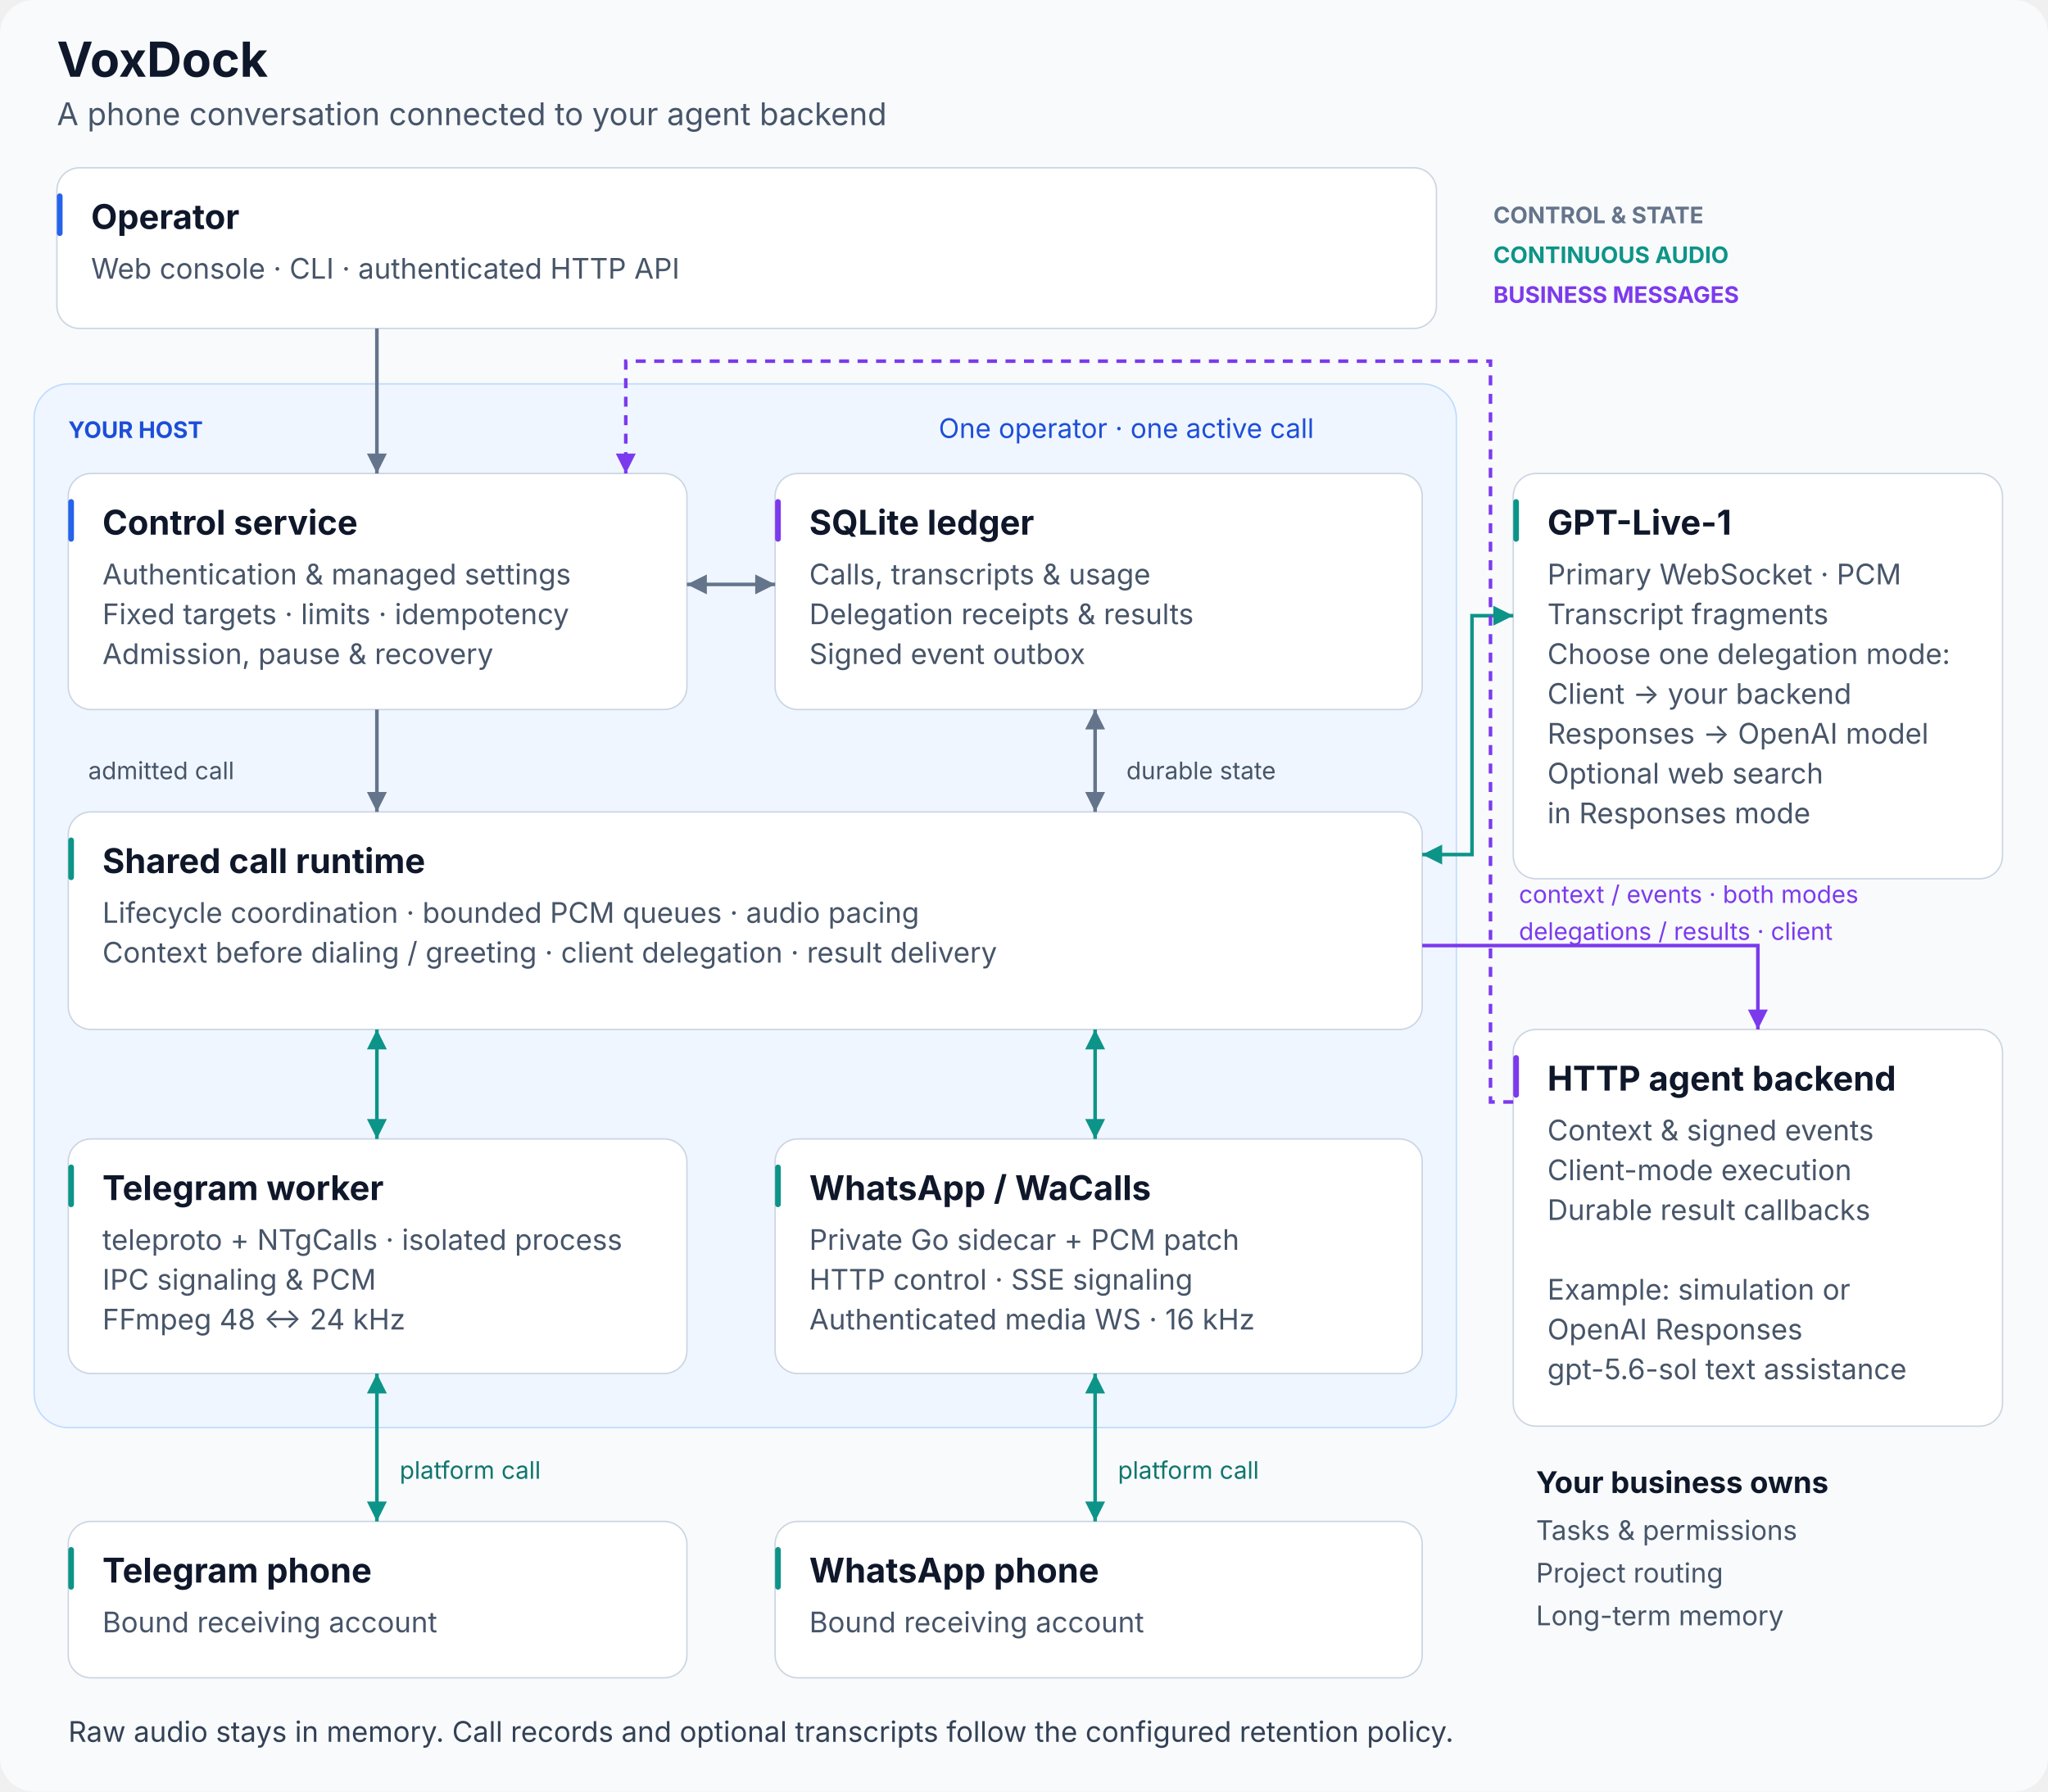
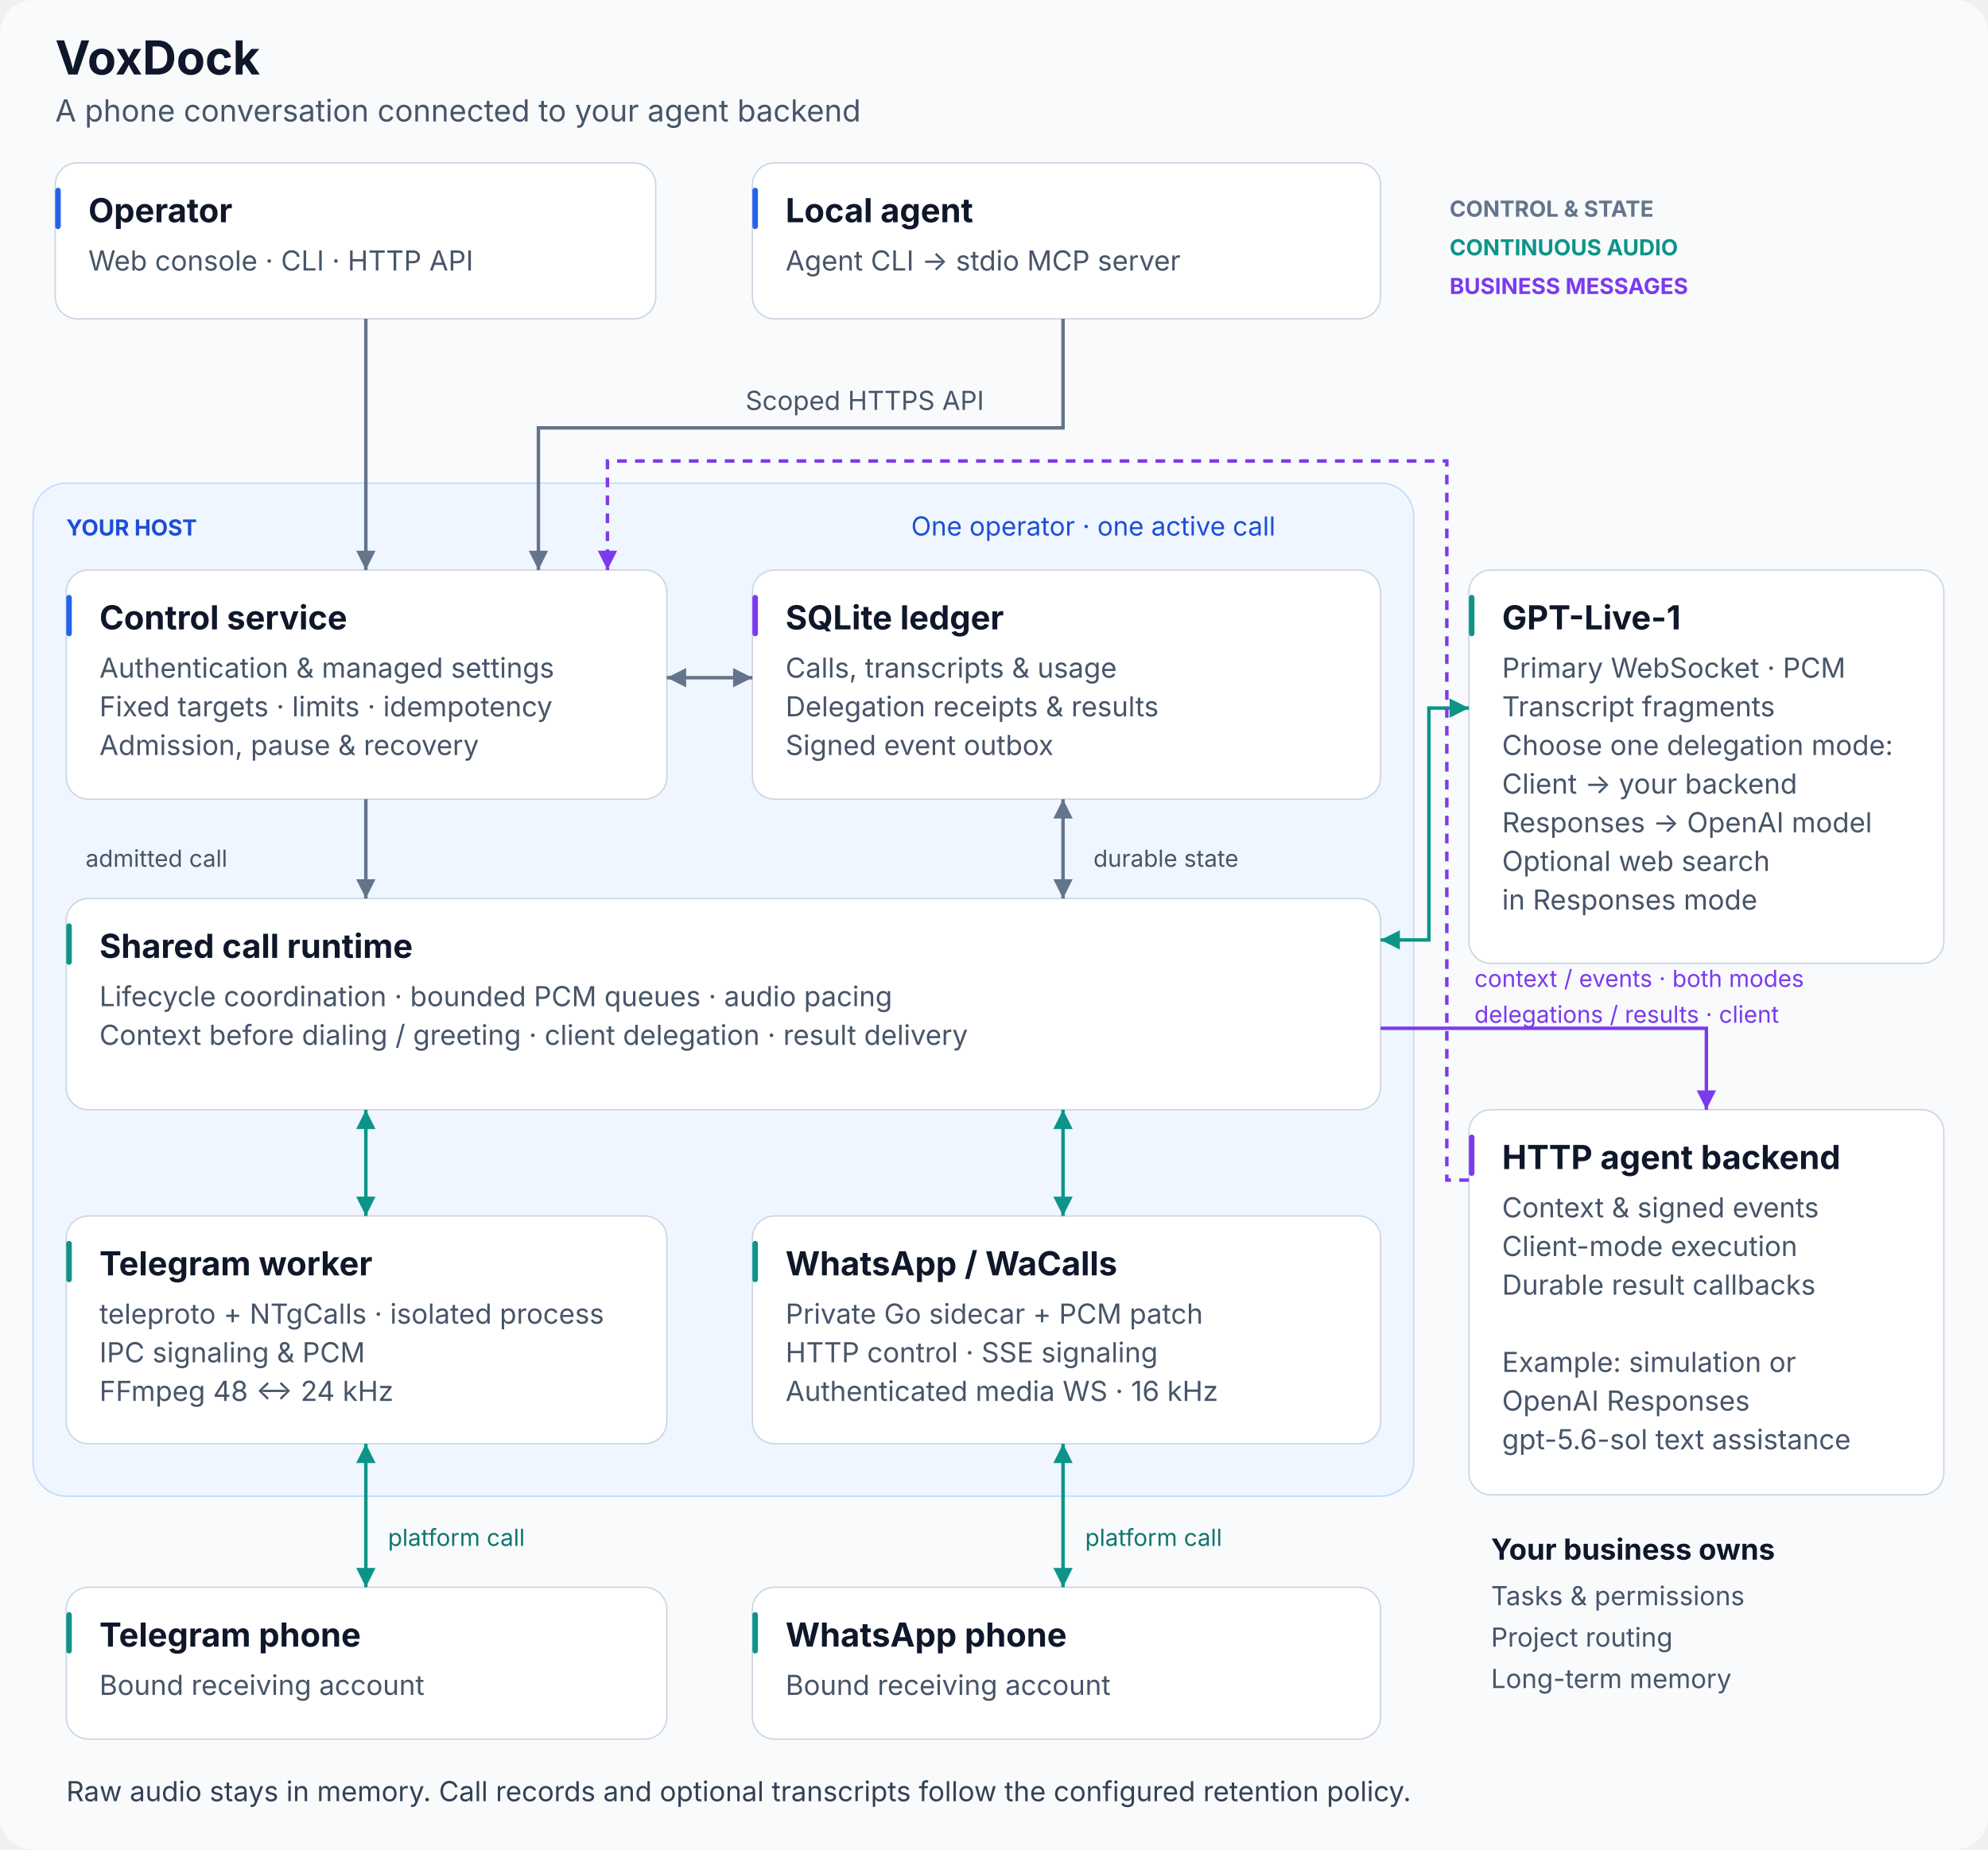
- <svg xmlns="http://www.w3.org/2000/svg" width="1440" height="1260" viewBox="0 0 1440 1260" role="img" aria-labelledby="title desc">
+ <svg xmlns="http://www.w3.org/2000/svg" width="1440" height="1340" viewBox="0 0 1440 1340" role="img" aria-labelledby="title desc">
  <defs>
    <marker id="control" viewBox="0 0 10 10" refX="9" refY="5" markerWidth="7" markerHeight="7" orient="auto-start-reverse">
      <path d="M 1 1 L 9 5 L 1 9 z" fill="#64748b" />
    </marker>
    <marker id="audio" viewBox="0 0 10 10" refX="9" refY="5" markerWidth="7" markerHeight="7" orient="auto-start-reverse">
      <path d="M 1 1 L 9 5 L 1 9 z" fill="#0d9488" />
    </marker>
    <marker id="business" viewBox="0 0 10 10" refX="9" refY="5" markerWidth="7" markerHeight="7" orient="auto-start-reverse">
      <path d="M 1 1 L 9 5 L 1 9 z" fill="#7c3aed" />
    </marker>
  </defs>
  <g font-family="Inter, ui-sans-serif, -apple-system, BlinkMacSystemFont, Segoe UI, sans-serif">
-     <rect width="1440" height="1260" rx="24" fill="#f8fafc" />
+     <rect width="1440" height="1340" rx="24" fill="#f8fafc" />
    <text x="40" y="54" font-size="34" fill="#0f172a" font-weight="750">VoxDock</text>
    <text x="40" y="88" font-size="22" fill="#475569" font-weight="400">A phone conversation connected to your agent backend</text>
-     <rect x="40" y="118" width="970" height="113" rx="16" fill="#fff" stroke="#cbd5e1" />
+     <rect x="40" y="118" width="435" height="113" rx="16" fill="#fff" stroke="#cbd5e1" />
    <rect x="40" y="136" width="4" height="30" rx="2" fill="#2563eb" />
    <text x="64" y="161" font-size="24" fill="#0f172a" font-weight="650">Operator</text>
-     <text x="64" y="196" font-size="20" fill="#475569" font-weight="400">Web console  ·  CLI  ·  authenticated HTTP API</text>
+     <text x="64" y="196" font-size="20" fill="#475569" font-weight="400">Web console · CLI · HTTP API</text>
+     <rect x="545" y="118" width="455" height="113" rx="16" fill="#fff" stroke="#cbd5e1" />
+     <rect x="545" y="136" width="4" height="30" rx="2" fill="#2563eb" />
+     <text x="569" y="161" font-size="24" fill="#0f172a" font-weight="650">Local agent</text>
+     <text x="569" y="196" font-size="20" fill="#475569" font-weight="400">Agent CLI → stdio MCP server</text>
+     <text x="540" y="297" font-size="19" fill="#475569" font-weight="400">Scoped HTTPS API</text>
    <text x="1050" y="157" font-size="16" fill="#64748b" font-weight="650">CONTROL &amp; STATE</text>
    <text x="1050" y="185" font-size="16" fill="#0d9488" font-weight="650">CONTINUOUS AUDIO</text>
    <text x="1050" y="213" font-size="16" fill="#7c3aed" font-weight="650">BUSINESS MESSAGES</text>
-     <rect x="24" y="270" width="1000" height="734" rx="24" fill="#eff6ff" stroke="#bfdbfe" />
-     <text x="48" y="308" font-size="16" fill="#1d4ed8" font-weight="700">YOUR HOST</text>
-     <text x="660" y="308" font-size="19" fill="#1d4ed8" font-weight="400">One operator · one active call</text>
-     <rect x="48" y="333" width="435" height="166" rx="16" fill="#fff" stroke="#cbd5e1" />
-     <rect x="48" y="351" width="4" height="30" rx="2" fill="#2563eb" />
-     <text x="72" y="376" font-size="24" fill="#0f172a" font-weight="650">Control service</text>
-     <text x="72" y="411" font-size="20" fill="#475569" font-weight="400">Authentication &amp; managed settings</text>
-     <text x="72" y="439" font-size="20" fill="#475569" font-weight="400">Fixed targets · limits · idempotency</text>
-     <text x="72" y="467" font-size="20" fill="#475569" font-weight="400">Admission, pause &amp; recovery</text>
-     <rect x="545" y="333" width="455" height="166" rx="16" fill="#fff" stroke="#cbd5e1" />
-     <rect x="545" y="351" width="4" height="30" rx="2" fill="#7c3aed" />
-     <text x="569" y="376" font-size="24" fill="#0f172a" font-weight="650">SQLite ledger</text>
-     <text x="569" y="411" font-size="20" fill="#475569" font-weight="400">Calls, transcripts &amp; usage</text>
-     <text x="569" y="439" font-size="20" fill="#475569" font-weight="400">Delegation receipts &amp; results</text>
-     <text x="569" y="467" font-size="20" fill="#475569" font-weight="400">Signed event outbox</text>
-     <path d="M 265 231 V 333" fill="none" stroke="#64748b" stroke-width="2.5" marker-end="url(#control)" />
-     <path d="M 483 411 H 545" fill="none" stroke="#64748b" stroke-width="2.5" marker-end="url(#control)" marker-start="url(#control)" />
-     <rect x="48" y="571" width="952" height="153" rx="16" fill="#fff" stroke="#cbd5e1" />
-     <rect x="48" y="589" width="4" height="30" rx="2" fill="#0d9488" />
-     <text x="72" y="614" font-size="24" fill="#0f172a" font-weight="650">Shared call runtime</text>
-     <text x="72" y="649" font-size="20" fill="#475569" font-weight="400">Lifecycle coordination · bounded PCM queues · audio pacing</text>
-     <text x="72" y="677" font-size="20" fill="#475569" font-weight="400">Context before dialing / greeting · client delegation · result delivery</text>
-     <path d="M 265 499 V 571" fill="none" stroke="#64748b" stroke-width="2.5" marker-end="url(#control)" />
-     <path d="M 770 571 V 499" fill="none" stroke="#64748b" stroke-width="2.5" marker-end="url(#control)" marker-start="url(#control)" />
-     <text x="62" y="548" font-size="17" fill="#475569" font-weight="400">admitted call</text>
-     <text x="792" y="548" font-size="17" fill="#475569" font-weight="400">durable state</text>
-     <rect x="48" y="801" width="435" height="165" rx="16" fill="#fff" stroke="#cbd5e1" />
-     <rect x="48" y="819" width="4" height="30" rx="2" fill="#0d9488" />
-     <text x="72" y="844" font-size="24" fill="#0f172a" font-weight="650">Telegram worker</text>
-     <text x="72" y="879" font-size="20" fill="#475569" font-weight="400">teleproto + NTgCalls · isolated process</text>
-     <text x="72" y="907" font-size="20" fill="#475569" font-weight="400">IPC signaling &amp; PCM</text>
-     <text x="72" y="935" font-size="20" fill="#475569" font-weight="400">FFmpeg 48 ↔ 24 kHz</text>
-     <rect x="545" y="801" width="455" height="165" rx="16" fill="#fff" stroke="#cbd5e1" />
-     <rect x="545" y="819" width="4" height="30" rx="2" fill="#0d9488" />
-     <text x="569" y="844" font-size="24" fill="#0f172a" font-weight="650">WhatsApp / WaCalls</text>
-     <text x="569" y="879" font-size="20" fill="#475569" font-weight="400">Private Go sidecar + PCM patch</text>
-     <text x="569" y="907" font-size="20" fill="#475569" font-weight="400">HTTP control · SSE signaling</text>
-     <text x="569" y="935" font-size="20" fill="#475569" font-weight="400">Authenticated media WS · 16 kHz</text>
-     <path d="M 265 724 V 801" fill="none" stroke="#0d9488" stroke-width="2.5" marker-end="url(#audio)" marker-start="url(#audio)" />
-     <path d="M 770 724 V 801" fill="none" stroke="#0d9488" stroke-width="2.5" marker-end="url(#audio)" marker-start="url(#audio)" />
-     <rect x="48" y="1070" width="435" height="110" rx="16" fill="#fff" stroke="#cbd5e1" />
-     <rect x="48" y="1088" width="4" height="30" rx="2" fill="#0d9488" />
-     <text x="72" y="1113" font-size="24" fill="#0f172a" font-weight="650">Telegram phone</text>
-     <text x="72" y="1148" font-size="20" fill="#475569" font-weight="400">Bound receiving account</text>
-     <rect x="545" y="1070" width="455" height="110" rx="16" fill="#fff" stroke="#cbd5e1" />
-     <rect x="545" y="1088" width="4" height="30" rx="2" fill="#0d9488" />
-     <text x="569" y="1113" font-size="24" fill="#0f172a" font-weight="650">WhatsApp phone</text>
-     <text x="569" y="1148" font-size="20" fill="#475569" font-weight="400">Bound receiving account</text>
-     <path d="M 265 966 V 1070" fill="none" stroke="#0d9488" stroke-width="2.5" marker-end="url(#audio)" marker-start="url(#audio)" />
-     <path d="M 770 966 V 1070" fill="none" stroke="#0d9488" stroke-width="2.5" marker-end="url(#audio)" marker-start="url(#audio)" />
-     <text x="281" y="1040" font-size="17" fill="#0f766e" font-weight="400">platform call</text>
-     <text x="786" y="1040" font-size="17" fill="#0f766e" font-weight="400">platform call</text>
-     <rect x="1064" y="333" width="344" height="285" rx="16" fill="#fff" stroke="#cbd5e1" />
-     <rect x="1064" y="351" width="4" height="30" rx="2" fill="#0d9488" />
-     <text x="1088" y="376" font-size="24" fill="#0f172a" font-weight="650">GPT-Live-1</text>
-     <text x="1088" y="411" font-size="20" fill="#475569" font-weight="400">Primary WebSocket · PCM</text>
-     <text x="1088" y="439" font-size="20" fill="#475569" font-weight="400">Transcript fragments</text>
-     <text x="1088" y="467" font-size="20" fill="#475569" font-weight="400">Choose one delegation mode:</text>
-     <text x="1088" y="495" font-size="20" fill="#475569" font-weight="400">Client → your backend</text>
-     <text x="1088" y="523" font-size="20" fill="#475569" font-weight="400">Responses → OpenAI model</text>
-     <text x="1088" y="551" font-size="20" fill="#475569" font-weight="400">Optional web search</text>
-     <text x="1088" y="579" font-size="20" fill="#475569" font-weight="400">in Responses mode</text>
-     <path d="M 1000 601 H 1035 V 433 H 1064" fill="none" stroke="#0d9488" stroke-width="2.5" marker-end="url(#audio)" marker-start="url(#audio)" />
-     <rect x="1064" y="724" width="344" height="279" rx="16" fill="#fff" stroke="#cbd5e1" />
-     <rect x="1064" y="742" width="4" height="30" rx="2" fill="#7c3aed" />
-     <text x="1088" y="767" font-size="24" fill="#0f172a" font-weight="650">HTTP agent backend</text>
-     <text x="1088" y="802" font-size="20" fill="#475569" font-weight="400">Context &amp; signed events</text>
-     <text x="1088" y="830" font-size="20" fill="#475569" font-weight="400">Client-mode execution</text>
-     <text x="1088" y="858" font-size="20" fill="#475569" font-weight="400">Durable result callbacks</text>
-     <text x="1088" y="886" font-size="20" fill="#475569" font-weight="400" />
-     <text x="1088" y="914" font-size="20" fill="#475569" font-weight="400">Example: simulation or</text>
-     <text x="1088" y="942" font-size="20" fill="#475569" font-weight="400">OpenAI Responses</text>
-     <text x="1088" y="970" font-size="20" fill="#475569" font-weight="400">gpt-5.6-sol text assistance</text>
-     <path d="M 1000 665 H 1236 V 724" fill="none" stroke="#7c3aed" stroke-width="2.5" marker-end="url(#business)" />
-     <text x="1068" y="635" font-size="17" fill="#7c3aed" font-weight="400">context / events · both modes</text>
-     <text x="1068" y="661" font-size="17" fill="#7c3aed" font-weight="400">delegations / results · client</text>
-     <path d="M 1064 775 H 1048 V 254 H 440 V 333" fill="none" stroke="#7c3aed" stroke-width="2.5" stroke-dasharray="7 6" marker-end="url(#business)" />
-     <text x="1080" y="1050" font-size="21" fill="#0f172a" font-weight="650">Your business owns</text>
-     <text x="1080" y="1083" font-size="19" fill="#475569" font-weight="400">Tasks &amp; permissions</text>
-     <text x="1080" y="1113" font-size="19" fill="#475569" font-weight="400">Project routing</text>
-     <text x="1080" y="1143" font-size="19" fill="#475569" font-weight="400">Long-term memory</text>
-     <text x="48" y="1225" font-size="20" fill="#334155" font-weight="400">Raw audio stays in memory. Call records and optional transcripts follow the configured retention policy.</text>
+     <g transform="translate(0 80)">
+       <rect x="24" y="270" width="1000" height="734" rx="24" fill="#eff6ff" stroke="#bfdbfe" />
+       <text x="48" y="308" font-size="16" fill="#1d4ed8" font-weight="700">YOUR HOST</text>
+       <text x="660" y="308" font-size="19" fill="#1d4ed8" font-weight="400">One operator · one active call</text>
+       <rect x="48" y="333" width="435" height="166" rx="16" fill="#fff" stroke="#cbd5e1" />
+       <rect x="48" y="351" width="4" height="30" rx="2" fill="#2563eb" />
+       <text x="72" y="376" font-size="24" fill="#0f172a" font-weight="650">Control service</text>
+       <text x="72" y="411" font-size="20" fill="#475569" font-weight="400">Authentication &amp; managed settings</text>
+       <text x="72" y="439" font-size="20" fill="#475569" font-weight="400">Fixed targets · limits · idempotency</text>
+       <text x="72" y="467" font-size="20" fill="#475569" font-weight="400">Admission, pause &amp; recovery</text>
+       <rect x="545" y="333" width="455" height="166" rx="16" fill="#fff" stroke="#cbd5e1" />
+       <rect x="545" y="351" width="4" height="30" rx="2" fill="#7c3aed" />
+       <text x="569" y="376" font-size="24" fill="#0f172a" font-weight="650">SQLite ledger</text>
+       <text x="569" y="411" font-size="20" fill="#475569" font-weight="400">Calls, transcripts &amp; usage</text>
+       <text x="569" y="439" font-size="20" fill="#475569" font-weight="400">Delegation receipts &amp; results</text>
+       <text x="569" y="467" font-size="20" fill="#475569" font-weight="400">Signed event outbox</text>
+       <path d="M 265 151 V 333" fill="none" stroke="#64748b" stroke-width="2.5" marker-end="url(#control)" />
+       <path d="M 770 151 V 230 H 390 V 333" fill="none" stroke="#64748b" stroke-width="2.5" marker-end="url(#control)" />
+       <path d="M 483 411 H 545" fill="none" stroke="#64748b" stroke-width="2.5" marker-end="url(#control)" marker-start="url(#control)" />
+       <rect x="48" y="571" width="952" height="153" rx="16" fill="#fff" stroke="#cbd5e1" />
+       <rect x="48" y="589" width="4" height="30" rx="2" fill="#0d9488" />
+       <text x="72" y="614" font-size="24" fill="#0f172a" font-weight="650">Shared call runtime</text>
+       <text x="72" y="649" font-size="20" fill="#475569" font-weight="400">Lifecycle coordination · bounded PCM queues · audio pacing</text>
+       <text x="72" y="677" font-size="20" fill="#475569" font-weight="400">Context before dialing / greeting · client delegation · result delivery</text>
+       <path d="M 265 499 V 571" fill="none" stroke="#64748b" stroke-width="2.5" marker-end="url(#control)" />
+       <path d="M 770 571 V 499" fill="none" stroke="#64748b" stroke-width="2.5" marker-end="url(#control)" marker-start="url(#control)" />
+       <text x="62" y="548" font-size="17" fill="#475569" font-weight="400">admitted call</text>
+       <text x="792" y="548" font-size="17" fill="#475569" font-weight="400">durable state</text>
+       <rect x="48" y="801" width="435" height="165" rx="16" fill="#fff" stroke="#cbd5e1" />
+       <rect x="48" y="819" width="4" height="30" rx="2" fill="#0d9488" />
+       <text x="72" y="844" font-size="24" fill="#0f172a" font-weight="650">Telegram worker</text>
+       <text x="72" y="879" font-size="20" fill="#475569" font-weight="400">teleproto + NTgCalls · isolated process</text>
+       <text x="72" y="907" font-size="20" fill="#475569" font-weight="400">IPC signaling &amp; PCM</text>
+       <text x="72" y="935" font-size="20" fill="#475569" font-weight="400">FFmpeg 48 ↔ 24 kHz</text>
+       <rect x="545" y="801" width="455" height="165" rx="16" fill="#fff" stroke="#cbd5e1" />
+       <rect x="545" y="819" width="4" height="30" rx="2" fill="#0d9488" />
+       <text x="569" y="844" font-size="24" fill="#0f172a" font-weight="650">WhatsApp / WaCalls</text>
+       <text x="569" y="879" font-size="20" fill="#475569" font-weight="400">Private Go sidecar + PCM patch</text>
+       <text x="569" y="907" font-size="20" fill="#475569" font-weight="400">HTTP control · SSE signaling</text>
+       <text x="569" y="935" font-size="20" fill="#475569" font-weight="400">Authenticated media WS · 16 kHz</text>
+       <path d="M 265 724 V 801" fill="none" stroke="#0d9488" stroke-width="2.5" marker-end="url(#audio)" marker-start="url(#audio)" />
+       <path d="M 770 724 V 801" fill="none" stroke="#0d9488" stroke-width="2.5" marker-end="url(#audio)" marker-start="url(#audio)" />
+       <rect x="48" y="1070" width="435" height="110" rx="16" fill="#fff" stroke="#cbd5e1" />
+       <rect x="48" y="1088" width="4" height="30" rx="2" fill="#0d9488" />
+       <text x="72" y="1113" font-size="24" fill="#0f172a" font-weight="650">Telegram phone</text>
+       <text x="72" y="1148" font-size="20" fill="#475569" font-weight="400">Bound receiving account</text>
+       <rect x="545" y="1070" width="455" height="110" rx="16" fill="#fff" stroke="#cbd5e1" />
+       <rect x="545" y="1088" width="4" height="30" rx="2" fill="#0d9488" />
+       <text x="569" y="1113" font-size="24" fill="#0f172a" font-weight="650">WhatsApp phone</text>
+       <text x="569" y="1148" font-size="20" fill="#475569" font-weight="400">Bound receiving account</text>
+       <path d="M 265 966 V 1070" fill="none" stroke="#0d9488" stroke-width="2.5" marker-end="url(#audio)" marker-start="url(#audio)" />
+       <path d="M 770 966 V 1070" fill="none" stroke="#0d9488" stroke-width="2.5" marker-end="url(#audio)" marker-start="url(#audio)" />
+       <text x="281" y="1040" font-size="17" fill="#0f766e" font-weight="400">platform call</text>
+       <text x="786" y="1040" font-size="17" fill="#0f766e" font-weight="400">platform call</text>
+       <rect x="1064" y="333" width="344" height="285" rx="16" fill="#fff" stroke="#cbd5e1" />
+       <rect x="1064" y="351" width="4" height="30" rx="2" fill="#0d9488" />
+       <text x="1088" y="376" font-size="24" fill="#0f172a" font-weight="650">GPT-Live-1</text>
+       <text x="1088" y="411" font-size="20" fill="#475569" font-weight="400">Primary WebSocket · PCM</text>
+       <text x="1088" y="439" font-size="20" fill="#475569" font-weight="400">Transcript fragments</text>
+       <text x="1088" y="467" font-size="20" fill="#475569" font-weight="400">Choose one delegation mode:</text>
+       <text x="1088" y="495" font-size="20" fill="#475569" font-weight="400">Client → your backend</text>
+       <text x="1088" y="523" font-size="20" fill="#475569" font-weight="400">Responses → OpenAI model</text>
+       <text x="1088" y="551" font-size="20" fill="#475569" font-weight="400">Optional web search</text>
+       <text x="1088" y="579" font-size="20" fill="#475569" font-weight="400">in Responses mode</text>
+       <path d="M 1000 601 H 1035 V 433 H 1064" fill="none" stroke="#0d9488" stroke-width="2.5" marker-end="url(#audio)" marker-start="url(#audio)" />
+       <rect x="1064" y="724" width="344" height="279" rx="16" fill="#fff" stroke="#cbd5e1" />
+       <rect x="1064" y="742" width="4" height="30" rx="2" fill="#7c3aed" />
+       <text x="1088" y="767" font-size="24" fill="#0f172a" font-weight="650">HTTP agent backend</text>
+       <text x="1088" y="802" font-size="20" fill="#475569" font-weight="400">Context &amp; signed events</text>
+       <text x="1088" y="830" font-size="20" fill="#475569" font-weight="400">Client-mode execution</text>
+       <text x="1088" y="858" font-size="20" fill="#475569" font-weight="400">Durable result callbacks</text>
+       <text x="1088" y="886" font-size="20" fill="#475569" font-weight="400" />
+       <text x="1088" y="914" font-size="20" fill="#475569" font-weight="400">Example: simulation or</text>
+       <text x="1088" y="942" font-size="20" fill="#475569" font-weight="400">OpenAI Responses</text>
+       <text x="1088" y="970" font-size="20" fill="#475569" font-weight="400">gpt-5.6-sol text assistance</text>
+       <path d="M 1000 665 H 1236 V 724" fill="none" stroke="#7c3aed" stroke-width="2.5" marker-end="url(#business)" />
+       <text x="1068" y="635" font-size="17" fill="#7c3aed" font-weight="400">context / events · both modes</text>
+       <text x="1068" y="661" font-size="17" fill="#7c3aed" font-weight="400">delegations / results · client</text>
+       <path d="M 1064 775 H 1048 V 254 H 440 V 333" fill="none" stroke="#7c3aed" stroke-width="2.5" stroke-dasharray="7 6" marker-end="url(#business)" />
+       <text x="1080" y="1050" font-size="21" fill="#0f172a" font-weight="650">Your business owns</text>
+       <text x="1080" y="1083" font-size="19" fill="#475569" font-weight="400">Tasks &amp; permissions</text>
+       <text x="1080" y="1113" font-size="19" fill="#475569" font-weight="400">Project routing</text>
+       <text x="1080" y="1143" font-size="19" fill="#475569" font-weight="400">Long-term memory</text>
+       <text x="48" y="1225" font-size="20" fill="#334155" font-weight="400">Raw audio stays in memory. Call records and optional transcripts follow the configured retention policy.</text>
+     </g>
  </g>
</svg>
